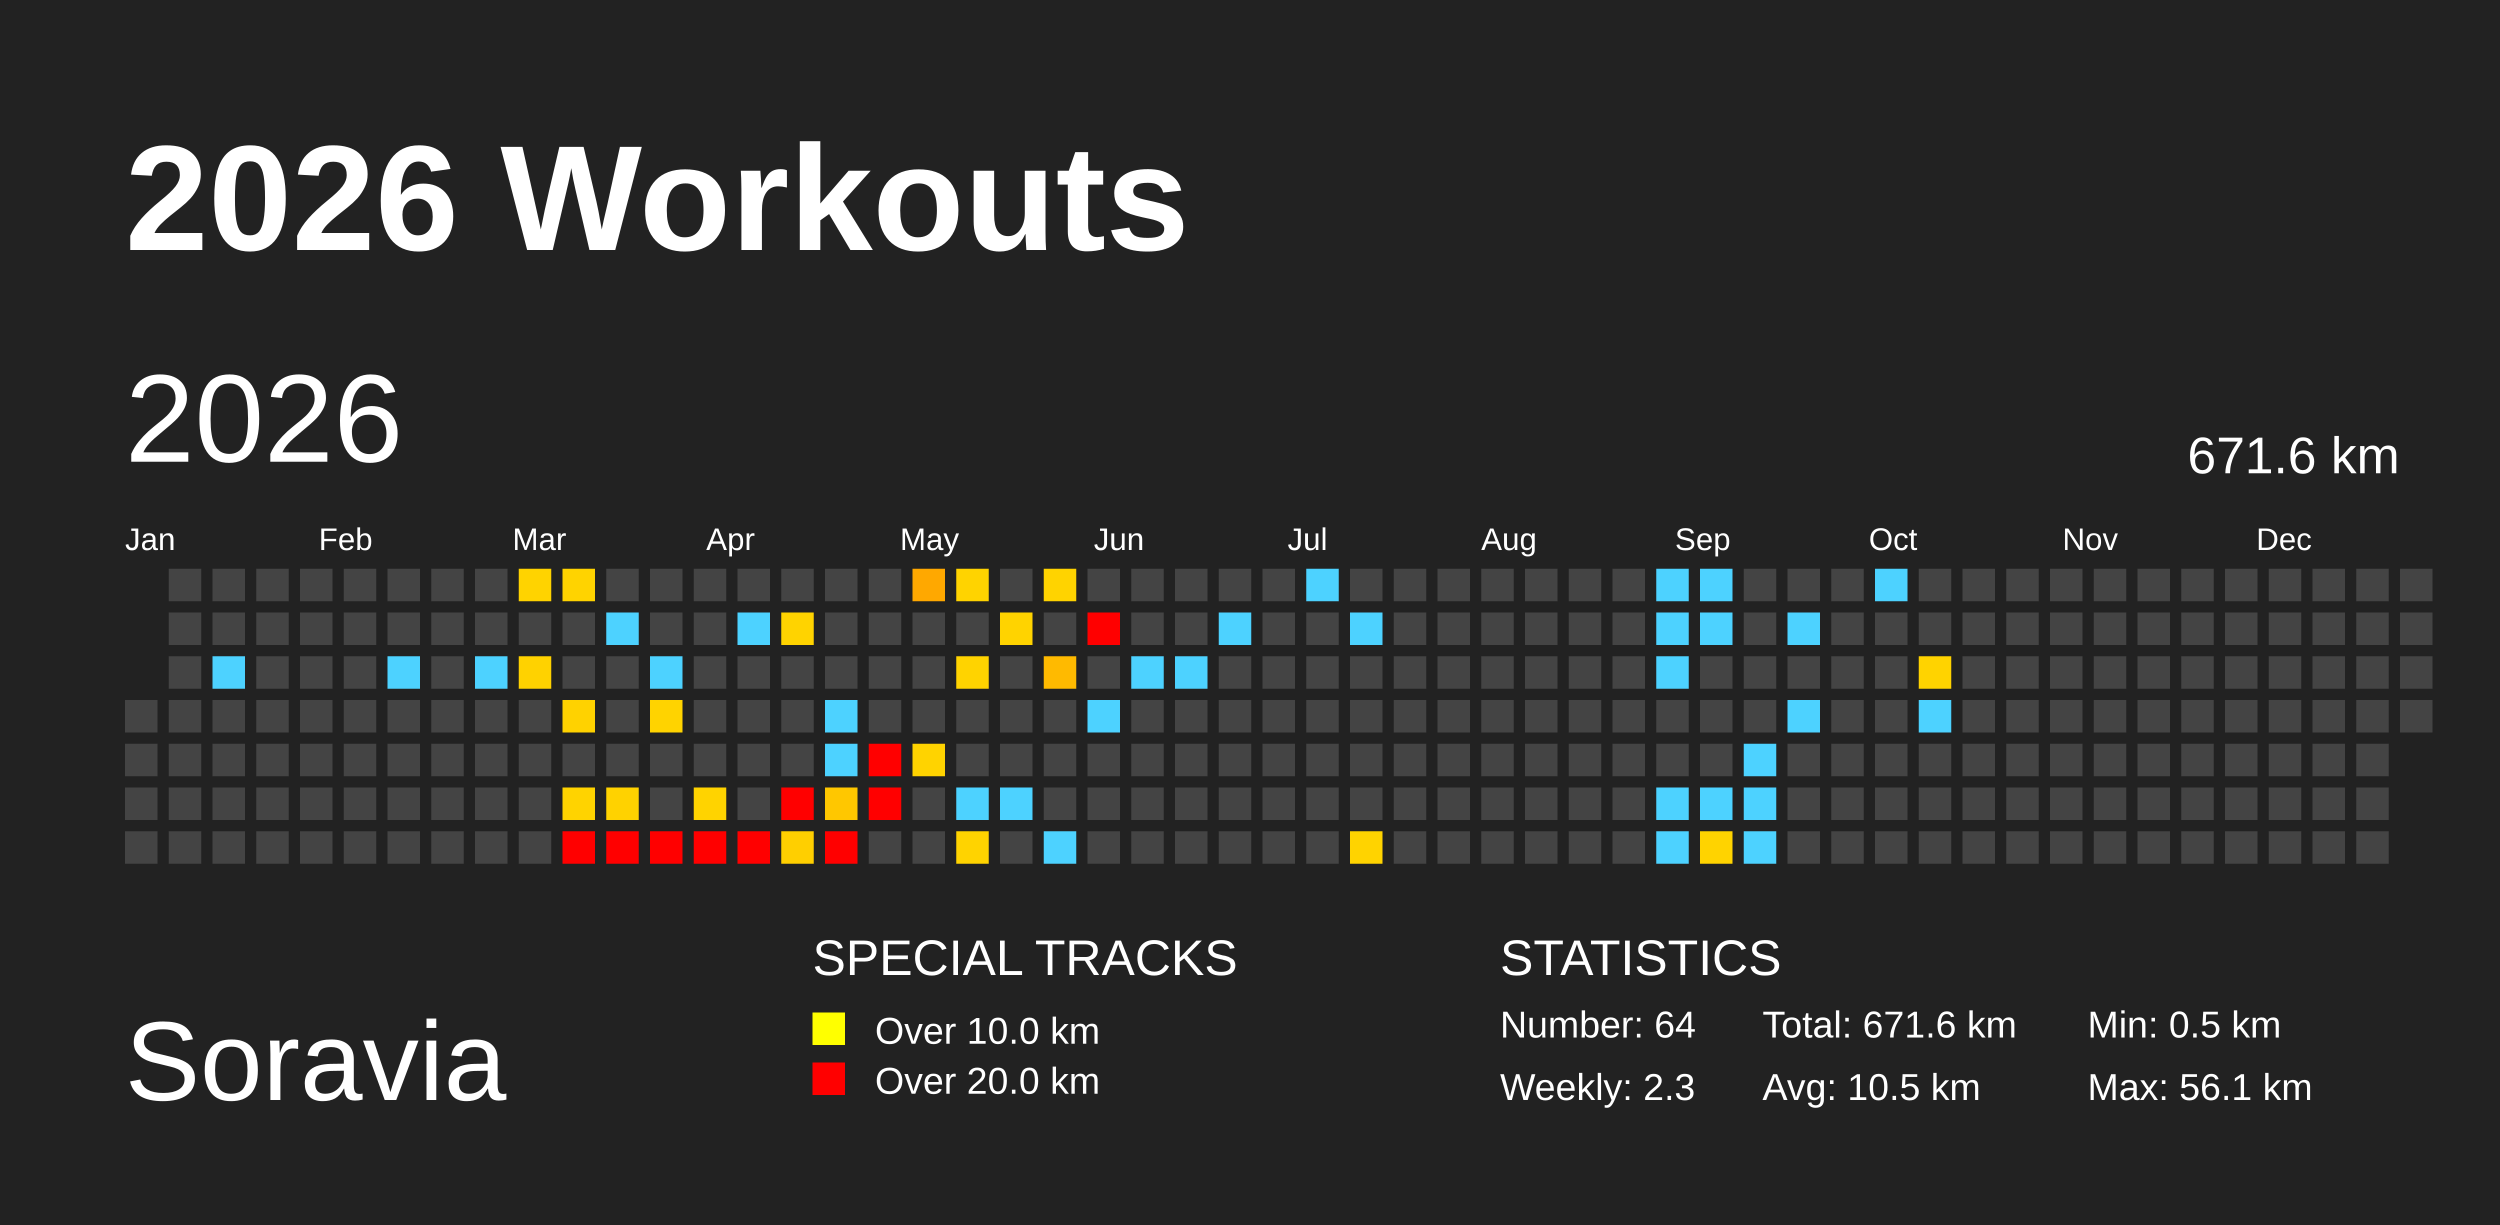
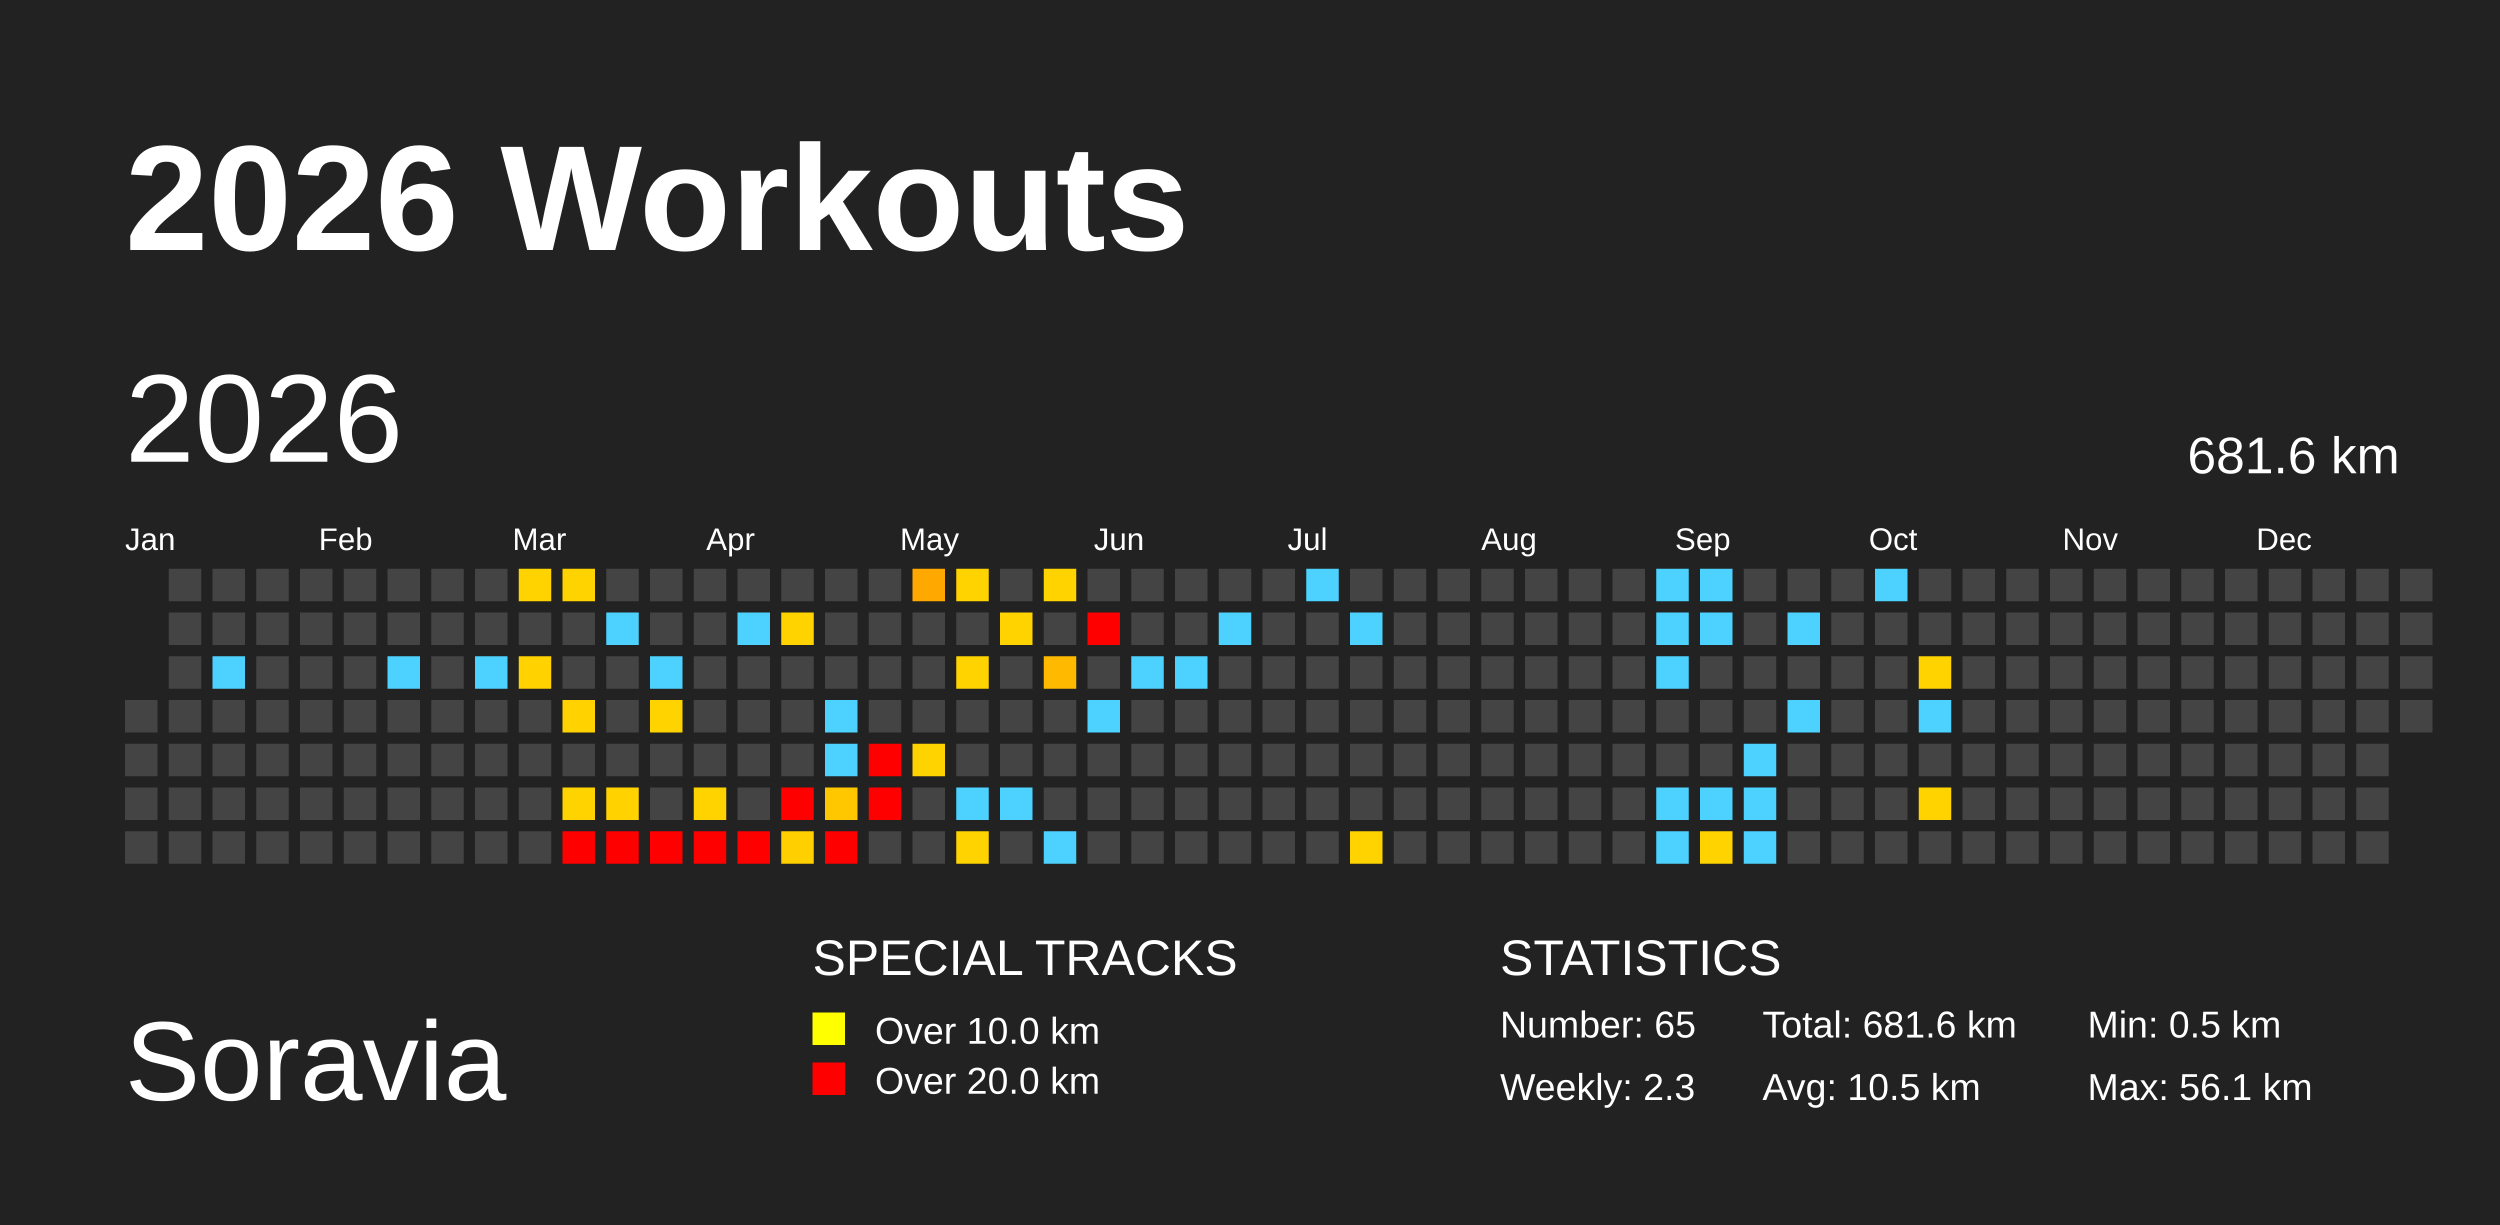
<svg xmlns="http://www.w3.org/2000/svg" baseProfile="full" height="98mm" version="1.1" viewBox="0,0,200,98" width="200mm">
  <defs />
  <rect fill="#222222" height="98" width="200" x="0" y="0" />
  <text fill="#FFFFFF" style="font-size:12px; font-family:Arial; font-weight:bold;" x="10" y="20">2026 Workouts</text>
  <text fill="#FFFFFF" style="font-size:9px; font-family:Arial" x="10" y="88">Soravia</text>
  <text fill="#FFFFFF" style="font-size:4px; font-family:Arial" x="65" y="78">SPECIAL TRACKS</text>
  <rect fill="yellow" height="2.6" width="2.6" x="65" y="81" />
  <text fill="#FFFFFF" style="font-size:3px; font-family:Arial" x="70" y="83.5">Over 10.0 km</text>
  <rect fill="red" height="2.6" width="2.6" x="65" y="85" />
  <text fill="#FFFFFF" style="font-size:3px; font-family:Arial" x="70" y="87.5">Over 20.0 km</text>
  <text fill="#FFFFFF" style="font-size:4px; font-family:Arial" x="120" y="78">STATISTICS</text>
-   <text fill="#FFFFFF" style="font-size:3px; font-family:Arial" x="120" y="83">Number: 64</text>
+   <text fill="#FFFFFF" style="font-size:3px; font-family:Arial" x="120" y="83">Number: 65</text>
  <text fill="#FFFFFF" style="font-size:3px; font-family:Arial" x="120" y="88">Weekly: 2.3</text>
-   <text fill="#FFFFFF" style="font-size:3px; font-family:Arial" x="141" y="83">Total: 671.6 km</text>
+   <text fill="#FFFFFF" style="font-size:3px; font-family:Arial" x="141" y="83">Total: 681.6 km</text>
  <text fill="#FFFFFF" style="font-size:3px; font-family:Arial" x="141" y="88">Avg: 10.5 km</text>
  <text fill="#FFFFFF" style="font-size:3px; font-family:Arial" x="167" y="83">Min: 0.5 km</text>
  <text fill="#FFFFFF" style="font-size:3px; font-family:Arial" x="167" y="88">Max: 56.1 km</text>
  <text dominant-baseline="hanging" fill="#FFFFFF" style="font-size:10.0px; font-family:Arial;" x="10" y="30">2026</text>
-   <text dominant-baseline="hanging" fill="#FFFFFF" style="font-size:4.125px; font-family:Arial;" x="175" y="35">671.6 km</text>
+   <text dominant-baseline="hanging" fill="#FFFFFF" style="font-size:4.125px; font-family:Arial;" x="175" y="35">681.6 km</text>
  <text fill="#FFFFFF" style="font-size:2.5px; font-family:Arial" x="10.0" y="44">Jan</text>
  <text fill="#FFFFFF" style="font-size:2.5px; font-family:Arial" x="25.5" y="44">Feb</text>
  <text fill="#FFFFFF" style="font-size:2.5px; font-family:Arial" x="41.0" y="44">Mar</text>
  <text fill="#FFFFFF" style="font-size:2.5px; font-family:Arial" x="56.5" y="44">Apr</text>
  <text fill="#FFFFFF" style="font-size:2.5px; font-family:Arial" x="72.0" y="44">May</text>
  <text fill="#FFFFFF" style="font-size:2.5px; font-family:Arial" x="87.5" y="44">Jun</text>
  <text fill="#FFFFFF" style="font-size:2.5px; font-family:Arial" x="103.0" y="44">Jul</text>
  <text fill="#FFFFFF" style="font-size:2.5px; font-family:Arial" x="118.5" y="44">Aug</text>
  <text fill="#FFFFFF" style="font-size:2.5px; font-family:Arial" x="134.0" y="44">Sep</text>
  <text fill="#FFFFFF" style="font-size:2.5px; font-family:Arial" x="149.5" y="44">Oct</text>
  <text fill="#FFFFFF" style="font-size:2.5px; font-family:Arial" x="165.0" y="44">Nov</text>
  <text fill="#FFFFFF" style="font-size:2.5px; font-family:Arial" x="180.5" y="44">Dec</text>
  <rect fill="#444444" height="2.6" width="2.6" x="10.0" y="56.0" />
  <rect fill="#444444" height="2.6" width="2.6" x="10.0" y="59.5" />
  <rect fill="#444444" height="2.6" width="2.6" x="10.0" y="63.0" />
  <rect fill="#444444" height="2.6" width="2.6" x="10.0" y="66.5" />
  <rect fill="#444444" height="2.6" width="2.6" x="13.5" y="45.5" />
  <rect fill="#444444" height="2.6" width="2.6" x="13.5" y="49.0" />
  <rect fill="#444444" height="2.6" width="2.6" x="13.5" y="52.5" />
  <rect fill="#444444" height="2.6" width="2.6" x="13.5" y="56.0" />
  <rect fill="#444444" height="2.6" width="2.6" x="13.5" y="59.5" />
  <rect fill="#444444" height="2.6" width="2.6" x="13.5" y="63.0" />
  <rect fill="#444444" height="2.6" width="2.6" x="13.5" y="66.5" />
  <rect fill="#444444" height="2.6" width="2.6" x="17.0" y="45.5" />
  <rect fill="#444444" height="2.6" width="2.6" x="17.0" y="49.0" />
  <rect fill="#4dd2ff" height="2.6" width="2.6" x="17.0" y="52.5" />
  <rect fill="#444444" height="2.6" width="2.6" x="17.0" y="56.0" />
  <rect fill="#444444" height="2.6" width="2.6" x="17.0" y="59.5" />
  <rect fill="#444444" height="2.6" width="2.6" x="17.0" y="63.0" />
  <rect fill="#444444" height="2.6" width="2.6" x="17.0" y="66.5" />
  <rect fill="#444444" height="2.6" width="2.6" x="20.5" y="45.5" />
  <rect fill="#444444" height="2.6" width="2.6" x="20.5" y="49.0" />
  <rect fill="#444444" height="2.6" width="2.6" x="20.5" y="52.5" />
  <rect fill="#444444" height="2.6" width="2.6" x="20.5" y="56.0" />
  <rect fill="#444444" height="2.6" width="2.6" x="20.5" y="59.5" />
  <rect fill="#444444" height="2.6" width="2.6" x="20.5" y="63.0" />
  <rect fill="#444444" height="2.6" width="2.6" x="20.5" y="66.5" />
  <rect fill="#444444" height="2.6" width="2.6" x="24.0" y="45.5" />
  <rect fill="#444444" height="2.6" width="2.6" x="24.0" y="49.0" />
  <rect fill="#444444" height="2.6" width="2.6" x="24.0" y="52.5" />
  <rect fill="#444444" height="2.6" width="2.6" x="24.0" y="56.0" />
  <rect fill="#444444" height="2.6" width="2.6" x="24.0" y="59.5" />
  <rect fill="#444444" height="2.6" width="2.6" x="24.0" y="63.0" />
  <rect fill="#444444" height="2.6" width="2.6" x="24.0" y="66.5" />
  <rect fill="#444444" height="2.6" width="2.6" x="27.5" y="45.5" />
  <rect fill="#444444" height="2.6" width="2.6" x="27.5" y="49.0" />
  <rect fill="#444444" height="2.6" width="2.6" x="27.5" y="52.5" />
  <rect fill="#444444" height="2.6" width="2.6" x="27.5" y="56.0" />
  <rect fill="#444444" height="2.6" width="2.6" x="27.5" y="59.5" />
  <rect fill="#444444" height="2.6" width="2.6" x="27.5" y="63.0" />
  <rect fill="#444444" height="2.6" width="2.6" x="27.5" y="66.5" />
  <rect fill="#444444" height="2.6" width="2.6" x="31.0" y="45.5" />
  <rect fill="#444444" height="2.6" width="2.6" x="31.0" y="49.0" />
  <rect fill="#4dd2ff" height="2.6" width="2.6" x="31.0" y="52.5" />
  <rect fill="#444444" height="2.6" width="2.6" x="31.0" y="56.0" />
  <rect fill="#444444" height="2.6" width="2.6" x="31.0" y="59.5" />
  <rect fill="#444444" height="2.6" width="2.6" x="31.0" y="63.0" />
  <rect fill="#444444" height="2.6" width="2.6" x="31.0" y="66.5" />
  <rect fill="#444444" height="2.6" width="2.6" x="34.5" y="45.5" />
  <rect fill="#444444" height="2.6" width="2.6" x="34.5" y="49.0" />
  <rect fill="#444444" height="2.6" width="2.6" x="34.5" y="52.5" />
  <rect fill="#444444" height="2.6" width="2.6" x="34.5" y="56.0" />
  <rect fill="#444444" height="2.6" width="2.6" x="34.5" y="59.5" />
  <rect fill="#444444" height="2.6" width="2.6" x="34.5" y="63.0" />
  <rect fill="#444444" height="2.6" width="2.6" x="34.5" y="66.5" />
  <rect fill="#444444" height="2.6" width="2.6" x="38.0" y="45.5" />
  <rect fill="#444444" height="2.6" width="2.6" x="38.0" y="49.0" />
  <rect fill="#4dd2ff" height="2.6" width="2.6" x="38.0" y="52.5" />
  <rect fill="#444444" height="2.6" width="2.6" x="38.0" y="56.0" />
  <rect fill="#444444" height="2.6" width="2.6" x="38.0" y="59.5" />
  <rect fill="#444444" height="2.6" width="2.6" x="38.0" y="63.0" />
  <rect fill="#444444" height="2.6" width="2.6" x="38.0" y="66.5" />
  <rect fill="#ffd300" height="2.6" width="2.6" x="41.5" y="45.5" />
  <rect fill="#444444" height="2.6" width="2.6" x="41.5" y="49.0" />
  <rect fill="#ffd200" height="2.6" width="2.6" x="41.5" y="52.5" />
  <rect fill="#444444" height="2.6" width="2.6" x="41.5" y="56.0" />
  <rect fill="#444444" height="2.6" width="2.6" x="41.5" y="59.5" />
  <rect fill="#444444" height="2.6" width="2.6" x="41.5" y="63.0" />
  <rect fill="#444444" height="2.6" width="2.6" x="41.5" y="66.5" />
  <rect fill="#ffd300" height="2.6" width="2.6" x="45.0" y="45.5" />
  <rect fill="#444444" height="2.6" width="2.6" x="45.0" y="49.0" />
  <rect fill="#444444" height="2.6" width="2.6" x="45.0" y="52.5" />
  <rect fill="#ffd200" height="2.6" width="2.6" x="45.0" y="56.0" />
  <rect fill="#444444" height="2.6" width="2.6" x="45.0" y="59.5" />
  <rect fill="#ffd300" height="2.6" width="2.6" x="45.0" y="63.0" />
  <rect fill="red" height="2.6" width="2.6" x="45.0" y="66.5" />
  <rect fill="#444444" height="2.6" width="2.6" x="48.5" y="45.5" />
  <rect fill="#4dd2ff" height="2.6" width="2.6" x="48.5" y="49.0" />
  <rect fill="#444444" height="2.6" width="2.6" x="48.5" y="52.5" />
  <rect fill="#444444" height="2.6" width="2.6" x="48.5" y="56.0" />
  <rect fill="#444444" height="2.6" width="2.6" x="48.5" y="59.5" />
  <rect fill="#ffd200" height="2.6" width="2.6" x="48.5" y="63.0" />
  <rect fill="red" height="2.6" width="2.6" x="48.5" y="66.5" />
  <rect fill="#444444" height="2.6" width="2.6" x="52.0" y="45.5" />
  <rect fill="#444444" height="2.6" width="2.6" x="52.0" y="49.0" />
  <rect fill="#4dd2ff" height="2.6" width="2.6" x="52.0" y="52.5" />
  <rect fill="#ffd300" height="2.6" width="2.6" x="52.0" y="56.0" />
  <rect fill="#444444" height="2.6" width="2.6" x="52.0" y="59.5" />
  <rect fill="#444444" height="2.6" width="2.6" x="52.0" y="63.0" />
  <rect fill="red" height="2.6" width="2.6" x="52.0" y="66.5" />
  <rect fill="#444444" height="2.6" width="2.6" x="55.5" y="45.5" />
  <rect fill="#444444" height="2.6" width="2.6" x="55.5" y="49.0" />
  <rect fill="#444444" height="2.6" width="2.6" x="55.5" y="52.5" />
  <rect fill="#444444" height="2.6" width="2.6" x="55.5" y="56.0" />
  <rect fill="#444444" height="2.6" width="2.6" x="55.5" y="59.5" />
  <rect fill="#ffd300" height="2.6" width="2.6" x="55.5" y="63.0" />
  <rect fill="red" height="2.6" width="2.6" x="55.5" y="66.5" />
  <rect fill="#444444" height="2.6" width="2.6" x="59.0" y="45.5" />
  <rect fill="#4dd2ff" height="2.6" width="2.6" x="59.0" y="49.0" />
  <rect fill="#444444" height="2.6" width="2.6" x="59.0" y="52.5" />
  <rect fill="#444444" height="2.6" width="2.6" x="59.0" y="56.0" />
  <rect fill="#444444" height="2.6" width="2.6" x="59.0" y="59.5" />
  <rect fill="#444444" height="2.6" width="2.6" x="59.0" y="63.0" />
  <rect fill="red" height="2.6" width="2.6" x="59.0" y="66.5" />
  <rect fill="#444444" height="2.6" width="2.6" x="62.5" y="45.5" />
  <rect fill="#ffd300" height="2.6" width="2.6" x="62.5" y="49.0" />
  <rect fill="#444444" height="2.6" width="2.6" x="62.5" y="52.5" />
  <rect fill="#444444" height="2.6" width="2.6" x="62.5" y="56.0" />
  <rect fill="#444444" height="2.6" width="2.6" x="62.5" y="59.5" />
  <rect fill="red" height="2.6" width="2.6" x="62.5" y="63.0" />
  <rect fill="#ffcf00" height="2.6" width="2.6" x="62.5" y="66.5" />
  <rect fill="#444444" height="2.6" width="2.6" x="66.0" y="45.5" />
  <rect fill="#444444" height="2.6" width="2.6" x="66.0" y="49.0" />
  <rect fill="#444444" height="2.6" width="2.6" x="66.0" y="52.5" />
  <rect fill="#4dd2ff" height="2.6" width="2.6" x="66.0" y="56.0" />
  <rect fill="#4dd2ff" height="2.6" width="2.6" x="66.0" y="59.5" />
  <rect fill="#ffc700" height="2.6" width="2.6" x="66.0" y="63.0" />
  <rect fill="red" height="2.6" width="2.6" x="66.0" y="66.5" />
  <rect fill="#444444" height="2.6" width="2.6" x="69.5" y="45.5" />
  <rect fill="#444444" height="2.6" width="2.6" x="69.5" y="49.0" />
  <rect fill="#444444" height="2.6" width="2.6" x="69.5" y="52.5" />
  <rect fill="#444444" height="2.6" width="2.6" x="69.5" y="56.0" />
  <rect fill="red" height="2.6" width="2.6" x="69.5" y="59.5" />
  <rect fill="red" height="2.6" width="2.6" x="69.5" y="63.0" />
  <rect fill="#444444" height="2.6" width="2.6" x="69.5" y="66.5" />
  <rect fill="#ffa800" height="2.6" width="2.6" x="73.0" y="45.5" />
  <rect fill="#444444" height="2.6" width="2.6" x="73.0" y="49.0" />
  <rect fill="#444444" height="2.6" width="2.6" x="73.0" y="52.5" />
  <rect fill="#444444" height="2.6" width="2.6" x="73.0" y="56.0" />
  <rect fill="#ffd300" height="2.6" width="2.6" x="73.0" y="59.5" />
  <rect fill="#444444" height="2.6" width="2.6" x="73.0" y="63.0" />
  <rect fill="#444444" height="2.6" width="2.6" x="73.0" y="66.5" />
  <rect fill="#ffd300" height="2.6" width="2.6" x="76.5" y="45.5" />
  <rect fill="#444444" height="2.6" width="2.6" x="76.5" y="49.0" />
  <rect fill="#ffd300" height="2.6" width="2.6" x="76.5" y="52.5" />
  <rect fill="#444444" height="2.6" width="2.6" x="76.5" y="56.0" />
  <rect fill="#444444" height="2.6" width="2.6" x="76.5" y="59.5" />
  <rect fill="#4dd2ff" height="2.6" width="2.6" x="76.5" y="63.0" />
  <rect fill="#ffd300" height="2.6" width="2.6" x="76.5" y="66.5" />
  <rect fill="#444444" height="2.6" width="2.6" x="80.0" y="45.5" />
  <rect fill="#ffd300" height="2.6" width="2.6" x="80.0" y="49.0" />
  <rect fill="#444444" height="2.6" width="2.6" x="80.0" y="52.5" />
  <rect fill="#444444" height="2.6" width="2.6" x="80.0" y="56.0" />
  <rect fill="#444444" height="2.6" width="2.6" x="80.0" y="59.5" />
  <rect fill="#4dd2ff" height="2.6" width="2.6" x="80.0" y="63.0" />
  <rect fill="#444444" height="2.6" width="2.6" x="80.0" y="66.5" />
  <rect fill="#ffd300" height="2.6" width="2.6" x="83.5" y="45.5" />
  <rect fill="#444444" height="2.6" width="2.6" x="83.5" y="49.0" />
  <rect fill="#ffba00" height="2.6" width="2.6" x="83.5" y="52.5" />
  <rect fill="#444444" height="2.6" width="2.6" x="83.5" y="56.0" />
  <rect fill="#444444" height="2.6" width="2.6" x="83.5" y="59.5" />
  <rect fill="#444444" height="2.6" width="2.6" x="83.5" y="63.0" />
  <rect fill="#4dd2ff" height="2.6" width="2.6" x="83.5" y="66.5" />
  <rect fill="#444444" height="2.6" width="2.6" x="87.0" y="45.5" />
  <rect fill="red" height="2.6" width="2.6" x="87.0" y="49.0" />
  <rect fill="#444444" height="2.6" width="2.6" x="87.0" y="52.5" />
  <rect fill="#4dd2ff" height="2.6" width="2.6" x="87.0" y="56.0" />
  <rect fill="#444444" height="2.6" width="2.6" x="87.0" y="59.5" />
  <rect fill="#444444" height="2.6" width="2.6" x="87.0" y="63.0" />
  <rect fill="#444444" height="2.6" width="2.6" x="87.0" y="66.5" />
  <rect fill="#444444" height="2.6" width="2.6" x="90.5" y="45.5" />
  <rect fill="#444444" height="2.6" width="2.6" x="90.5" y="49.0" />
  <rect fill="#4dd2ff" height="2.6" width="2.6" x="90.5" y="52.5" />
  <rect fill="#444444" height="2.6" width="2.6" x="90.5" y="56.0" />
  <rect fill="#444444" height="2.6" width="2.6" x="90.5" y="59.5" />
  <rect fill="#444444" height="2.6" width="2.6" x="90.5" y="63.0" />
  <rect fill="#444444" height="2.6" width="2.6" x="90.5" y="66.5" />
  <rect fill="#444444" height="2.6" width="2.6" x="94.0" y="45.5" />
  <rect fill="#444444" height="2.6" width="2.6" x="94.0" y="49.0" />
  <rect fill="#4dd2ff" height="2.6" width="2.6" x="94.0" y="52.5" />
  <rect fill="#444444" height="2.6" width="2.6" x="94.0" y="56.0" />
  <rect fill="#444444" height="2.6" width="2.6" x="94.0" y="59.5" />
  <rect fill="#444444" height="2.6" width="2.6" x="94.0" y="63.0" />
  <rect fill="#444444" height="2.6" width="2.6" x="94.0" y="66.5" />
  <rect fill="#444444" height="2.6" width="2.6" x="97.5" y="45.5" />
  <rect fill="#4dd2ff" height="2.6" width="2.6" x="97.5" y="49.0" />
  <rect fill="#444444" height="2.6" width="2.6" x="97.5" y="52.5" />
  <rect fill="#444444" height="2.6" width="2.6" x="97.5" y="56.0" />
  <rect fill="#444444" height="2.6" width="2.6" x="97.5" y="59.5" />
  <rect fill="#444444" height="2.6" width="2.6" x="97.5" y="63.0" />
  <rect fill="#444444" height="2.6" width="2.6" x="97.5" y="66.5" />
  <rect fill="#444444" height="2.6" width="2.6" x="101.0" y="45.5" />
  <rect fill="#444444" height="2.6" width="2.6" x="101.0" y="49.0" />
  <rect fill="#444444" height="2.6" width="2.6" x="101.0" y="52.5" />
  <rect fill="#444444" height="2.6" width="2.6" x="101.0" y="56.0" />
  <rect fill="#444444" height="2.6" width="2.6" x="101.0" y="59.5" />
  <rect fill="#444444" height="2.6" width="2.6" x="101.0" y="63.0" />
  <rect fill="#444444" height="2.6" width="2.6" x="101.0" y="66.5" />
  <rect fill="#4dd2ff" height="2.6" width="2.6" x="104.5" y="45.5" />
  <rect fill="#444444" height="2.6" width="2.6" x="104.5" y="49.0" />
  <rect fill="#444444" height="2.6" width="2.6" x="104.5" y="52.5" />
  <rect fill="#444444" height="2.6" width="2.6" x="104.5" y="56.0" />
  <rect fill="#444444" height="2.6" width="2.6" x="104.5" y="59.5" />
  <rect fill="#444444" height="2.6" width="2.6" x="104.5" y="63.0" />
  <rect fill="#444444" height="2.6" width="2.6" x="104.5" y="66.5" />
  <rect fill="#444444" height="2.6" width="2.6" x="108.0" y="45.5" />
  <rect fill="#4dd2ff" height="2.6" width="2.6" x="108.0" y="49.0" />
  <rect fill="#444444" height="2.6" width="2.6" x="108.0" y="52.5" />
  <rect fill="#444444" height="2.6" width="2.6" x="108.0" y="56.0" />
  <rect fill="#444444" height="2.6" width="2.6" x="108.0" y="59.5" />
  <rect fill="#444444" height="2.6" width="2.6" x="108.0" y="63.0" />
  <rect fill="#ffd300" height="2.6" width="2.6" x="108.0" y="66.5" />
  <rect fill="#444444" height="2.6" width="2.6" x="111.5" y="45.5" />
  <rect fill="#444444" height="2.6" width="2.6" x="111.5" y="49.0" />
  <rect fill="#444444" height="2.6" width="2.6" x="111.5" y="52.5" />
  <rect fill="#444444" height="2.6" width="2.6" x="111.5" y="56.0" />
  <rect fill="#444444" height="2.6" width="2.6" x="111.5" y="59.5" />
  <rect fill="#444444" height="2.6" width="2.6" x="111.5" y="63.0" />
  <rect fill="#444444" height="2.6" width="2.6" x="111.5" y="66.5" />
  <rect fill="#444444" height="2.6" width="2.6" x="115.0" y="45.5" />
  <rect fill="#444444" height="2.6" width="2.6" x="115.0" y="49.0" />
  <rect fill="#444444" height="2.6" width="2.6" x="115.0" y="52.5" />
  <rect fill="#444444" height="2.6" width="2.6" x="115.0" y="56.0" />
  <rect fill="#444444" height="2.6" width="2.6" x="115.0" y="59.5" />
  <rect fill="#444444" height="2.6" width="2.6" x="115.0" y="63.0" />
  <rect fill="#444444" height="2.6" width="2.6" x="115.0" y="66.5" />
  <rect fill="#444444" height="2.6" width="2.6" x="118.5" y="45.5" />
  <rect fill="#444444" height="2.6" width="2.6" x="118.5" y="49.0" />
  <rect fill="#444444" height="2.6" width="2.6" x="118.5" y="52.5" />
  <rect fill="#444444" height="2.6" width="2.6" x="118.5" y="56.0" />
  <rect fill="#444444" height="2.6" width="2.6" x="118.5" y="59.5" />
  <rect fill="#444444" height="2.6" width="2.6" x="118.5" y="63.0" />
  <rect fill="#444444" height="2.6" width="2.6" x="118.5" y="66.5" />
  <rect fill="#444444" height="2.6" width="2.6" x="122.0" y="45.5" />
  <rect fill="#444444" height="2.6" width="2.6" x="122.0" y="49.0" />
  <rect fill="#444444" height="2.6" width="2.6" x="122.0" y="52.5" />
  <rect fill="#444444" height="2.6" width="2.6" x="122.0" y="56.0" />
  <rect fill="#444444" height="2.6" width="2.6" x="122.0" y="59.5" />
  <rect fill="#444444" height="2.6" width="2.6" x="122.0" y="63.0" />
  <rect fill="#444444" height="2.6" width="2.6" x="122.0" y="66.5" />
  <rect fill="#444444" height="2.6" width="2.6" x="125.5" y="45.5" />
  <rect fill="#444444" height="2.6" width="2.6" x="125.5" y="49.0" />
  <rect fill="#444444" height="2.6" width="2.6" x="125.5" y="52.5" />
  <rect fill="#444444" height="2.6" width="2.6" x="125.5" y="56.0" />
  <rect fill="#444444" height="2.6" width="2.6" x="125.5" y="59.5" />
  <rect fill="#444444" height="2.6" width="2.6" x="125.5" y="63.0" />
  <rect fill="#444444" height="2.6" width="2.6" x="125.5" y="66.5" />
  <rect fill="#444444" height="2.6" width="2.6" x="129.0" y="45.5" />
  <rect fill="#444444" height="2.6" width="2.6" x="129.0" y="49.0" />
  <rect fill="#444444" height="2.6" width="2.6" x="129.0" y="52.5" />
  <rect fill="#444444" height="2.6" width="2.6" x="129.0" y="56.0" />
  <rect fill="#444444" height="2.6" width="2.6" x="129.0" y="59.5" />
  <rect fill="#444444" height="2.6" width="2.6" x="129.0" y="63.0" />
  <rect fill="#444444" height="2.6" width="2.6" x="129.0" y="66.5" />
  <rect fill="#4dd2ff" height="2.6" width="2.6" x="132.5" y="45.5" />
  <rect fill="#4dd2ff" height="2.6" width="2.6" x="132.5" y="49.0" />
  <rect fill="#4dd2ff" height="2.6" width="2.6" x="132.5" y="52.5" />
  <rect fill="#444444" height="2.6" width="2.6" x="132.5" y="56.0" />
  <rect fill="#444444" height="2.6" width="2.6" x="132.5" y="59.5" />
  <rect fill="#4dd2ff" height="2.6" width="2.6" x="132.5" y="63.0" />
  <rect fill="#4dd2ff" height="2.6" width="2.6" x="132.5" y="66.5" />
  <rect fill="#4dd2ff" height="2.6" width="2.6" x="136.0" y="45.5" />
  <rect fill="#4dd2ff" height="2.6" width="2.6" x="136.0" y="49.0" />
  <rect fill="#444444" height="2.6" width="2.6" x="136.0" y="52.5" />
  <rect fill="#444444" height="2.6" width="2.6" x="136.0" y="56.0" />
  <rect fill="#444444" height="2.6" width="2.6" x="136.0" y="59.5" />
  <rect fill="#4dd2ff" height="2.6" width="2.6" x="136.0" y="63.0" />
  <rect fill="#ffd300" height="2.6" width="2.6" x="136.0" y="66.5" />
  <rect fill="#444444" height="2.6" width="2.6" x="139.5" y="45.5" />
  <rect fill="#444444" height="2.6" width="2.6" x="139.5" y="49.0" />
  <rect fill="#444444" height="2.6" width="2.6" x="139.5" y="52.5" />
  <rect fill="#444444" height="2.6" width="2.6" x="139.5" y="56.0" />
  <rect fill="#4dd2ff" height="2.6" width="2.6" x="139.5" y="59.5" />
  <rect fill="#4dd2ff" height="2.6" width="2.6" x="139.5" y="63.0" />
  <rect fill="#4dd2ff" height="2.6" width="2.6" x="139.5" y="66.5" />
  <rect fill="#444444" height="2.6" width="2.6" x="143.0" y="45.5" />
  <rect fill="#4dd2ff" height="2.6" width="2.6" x="143.0" y="49.0" />
  <rect fill="#444444" height="2.6" width="2.6" x="143.0" y="52.5" />
  <rect fill="#4dd2ff" height="2.6" width="2.6" x="143.0" y="56.0" />
  <rect fill="#444444" height="2.6" width="2.6" x="143.0" y="59.5" />
  <rect fill="#444444" height="2.6" width="2.6" x="143.0" y="63.0" />
  <rect fill="#444444" height="2.6" width="2.6" x="143.0" y="66.5" />
  <rect fill="#444444" height="2.6" width="2.6" x="146.5" y="45.5" />
  <rect fill="#444444" height="2.6" width="2.6" x="146.5" y="49.0" />
  <rect fill="#444444" height="2.6" width="2.6" x="146.5" y="52.5" />
  <rect fill="#444444" height="2.6" width="2.6" x="146.5" y="56.0" />
  <rect fill="#444444" height="2.6" width="2.6" x="146.5" y="59.5" />
  <rect fill="#444444" height="2.6" width="2.6" x="146.5" y="63.0" />
  <rect fill="#444444" height="2.6" width="2.6" x="146.5" y="66.5" />
  <rect fill="#4dd2ff" height="2.6" width="2.6" x="150.0" y="45.5" />
  <rect fill="#444444" height="2.6" width="2.6" x="150.0" y="49.0" />
  <rect fill="#444444" height="2.6" width="2.6" x="150.0" y="52.5" />
  <rect fill="#444444" height="2.6" width="2.6" x="150.0" y="56.0" />
  <rect fill="#444444" height="2.6" width="2.6" x="150.0" y="59.5" />
  <rect fill="#444444" height="2.6" width="2.6" x="150.0" y="63.0" />
  <rect fill="#444444" height="2.6" width="2.6" x="150.0" y="66.5" />
  <rect fill="#444444" height="2.6" width="2.6" x="153.5" y="45.5" />
  <rect fill="#444444" height="2.6" width="2.6" x="153.5" y="49.0" />
  <rect fill="#ffd300" height="2.6" width="2.6" x="153.5" y="52.5" />
  <rect fill="#4dd2ff" height="2.6" width="2.6" x="153.5" y="56.0" />
  <rect fill="#444444" height="2.6" width="2.6" x="153.5" y="59.5" />
-   <rect fill="#444444" height="2.6" width="2.6" x="153.5" y="63.0" />
+   <rect fill="#ffd300" height="2.6" width="2.6" x="153.5" y="63.0" />
  <rect fill="#444444" height="2.6" width="2.6" x="153.5" y="66.5" />
  <rect fill="#444444" height="2.6" width="2.6" x="157.0" y="45.5" />
  <rect fill="#444444" height="2.6" width="2.6" x="157.0" y="49.0" />
  <rect fill="#444444" height="2.6" width="2.6" x="157.0" y="52.5" />
  <rect fill="#444444" height="2.6" width="2.6" x="157.0" y="56.0" />
  <rect fill="#444444" height="2.6" width="2.6" x="157.0" y="59.5" />
  <rect fill="#444444" height="2.6" width="2.6" x="157.0" y="63.0" />
  <rect fill="#444444" height="2.6" width="2.6" x="157.0" y="66.5" />
  <rect fill="#444444" height="2.6" width="2.6" x="160.5" y="45.5" />
  <rect fill="#444444" height="2.6" width="2.6" x="160.5" y="49.0" />
  <rect fill="#444444" height="2.6" width="2.6" x="160.5" y="52.5" />
  <rect fill="#444444" height="2.6" width="2.6" x="160.5" y="56.0" />
  <rect fill="#444444" height="2.6" width="2.6" x="160.5" y="59.5" />
  <rect fill="#444444" height="2.6" width="2.6" x="160.5" y="63.0" />
  <rect fill="#444444" height="2.6" width="2.6" x="160.5" y="66.5" />
  <rect fill="#444444" height="2.6" width="2.6" x="164.0" y="45.5" />
  <rect fill="#444444" height="2.6" width="2.6" x="164.0" y="49.0" />
  <rect fill="#444444" height="2.6" width="2.6" x="164.0" y="52.5" />
  <rect fill="#444444" height="2.6" width="2.6" x="164.0" y="56.0" />
  <rect fill="#444444" height="2.6" width="2.6" x="164.0" y="59.5" />
  <rect fill="#444444" height="2.6" width="2.6" x="164.0" y="63.0" />
  <rect fill="#444444" height="2.6" width="2.6" x="164.0" y="66.5" />
  <rect fill="#444444" height="2.6" width="2.6" x="167.5" y="45.5" />
  <rect fill="#444444" height="2.6" width="2.6" x="167.5" y="49.0" />
  <rect fill="#444444" height="2.6" width="2.6" x="167.5" y="52.5" />
  <rect fill="#444444" height="2.6" width="2.6" x="167.5" y="56.0" />
  <rect fill="#444444" height="2.6" width="2.6" x="167.5" y="59.5" />
  <rect fill="#444444" height="2.6" width="2.6" x="167.5" y="63.0" />
  <rect fill="#444444" height="2.6" width="2.6" x="167.5" y="66.5" />
  <rect fill="#444444" height="2.6" width="2.6" x="171.0" y="45.5" />
  <rect fill="#444444" height="2.6" width="2.6" x="171.0" y="49.0" />
  <rect fill="#444444" height="2.6" width="2.6" x="171.0" y="52.5" />
  <rect fill="#444444" height="2.6" width="2.6" x="171.0" y="56.0" />
  <rect fill="#444444" height="2.6" width="2.6" x="171.0" y="59.5" />
  <rect fill="#444444" height="2.6" width="2.6" x="171.0" y="63.0" />
  <rect fill="#444444" height="2.6" width="2.6" x="171.0" y="66.5" />
  <rect fill="#444444" height="2.6" width="2.6" x="174.5" y="45.5" />
  <rect fill="#444444" height="2.6" width="2.6" x="174.5" y="49.0" />
  <rect fill="#444444" height="2.6" width="2.6" x="174.5" y="52.5" />
  <rect fill="#444444" height="2.6" width="2.6" x="174.5" y="56.0" />
  <rect fill="#444444" height="2.6" width="2.6" x="174.5" y="59.5" />
  <rect fill="#444444" height="2.6" width="2.6" x="174.5" y="63.0" />
  <rect fill="#444444" height="2.6" width="2.6" x="174.5" y="66.5" />
  <rect fill="#444444" height="2.6" width="2.6" x="178.0" y="45.5" />
  <rect fill="#444444" height="2.6" width="2.6" x="178.0" y="49.0" />
  <rect fill="#444444" height="2.6" width="2.6" x="178.0" y="52.5" />
  <rect fill="#444444" height="2.6" width="2.6" x="178.0" y="56.0" />
  <rect fill="#444444" height="2.6" width="2.6" x="178.0" y="59.5" />
  <rect fill="#444444" height="2.6" width="2.6" x="178.0" y="63.0" />
  <rect fill="#444444" height="2.6" width="2.6" x="178.0" y="66.5" />
  <rect fill="#444444" height="2.6" width="2.6" x="181.5" y="45.5" />
  <rect fill="#444444" height="2.6" width="2.6" x="181.5" y="49.0" />
  <rect fill="#444444" height="2.6" width="2.6" x="181.5" y="52.5" />
  <rect fill="#444444" height="2.6" width="2.6" x="181.5" y="56.0" />
  <rect fill="#444444" height="2.6" width="2.6" x="181.5" y="59.5" />
  <rect fill="#444444" height="2.6" width="2.6" x="181.5" y="63.0" />
  <rect fill="#444444" height="2.6" width="2.6" x="181.5" y="66.5" />
  <rect fill="#444444" height="2.6" width="2.6" x="185.0" y="45.5" />
  <rect fill="#444444" height="2.6" width="2.6" x="185.0" y="49.0" />
  <rect fill="#444444" height="2.6" width="2.6" x="185.0" y="52.5" />
  <rect fill="#444444" height="2.6" width="2.6" x="185.0" y="56.0" />
  <rect fill="#444444" height="2.6" width="2.6" x="185.0" y="59.5" />
  <rect fill="#444444" height="2.6" width="2.6" x="185.0" y="63.0" />
  <rect fill="#444444" height="2.6" width="2.6" x="185.0" y="66.5" />
  <rect fill="#444444" height="2.6" width="2.6" x="188.5" y="45.5" />
  <rect fill="#444444" height="2.6" width="2.6" x="188.5" y="49.0" />
  <rect fill="#444444" height="2.6" width="2.6" x="188.5" y="52.5" />
  <rect fill="#444444" height="2.6" width="2.6" x="188.5" y="56.0" />
  <rect fill="#444444" height="2.6" width="2.6" x="188.5" y="59.5" />
  <rect fill="#444444" height="2.6" width="2.6" x="188.5" y="63.0" />
  <rect fill="#444444" height="2.6" width="2.6" x="188.5" y="66.5" />
  <rect fill="#444444" height="2.6" width="2.6" x="192.0" y="45.5" />
  <rect fill="#444444" height="2.6" width="2.6" x="192.0" y="49.0" />
  <rect fill="#444444" height="2.6" width="2.6" x="192.0" y="52.5" />
  <rect fill="#444444" height="2.6" width="2.6" x="192.0" y="56.0" />
</svg>
